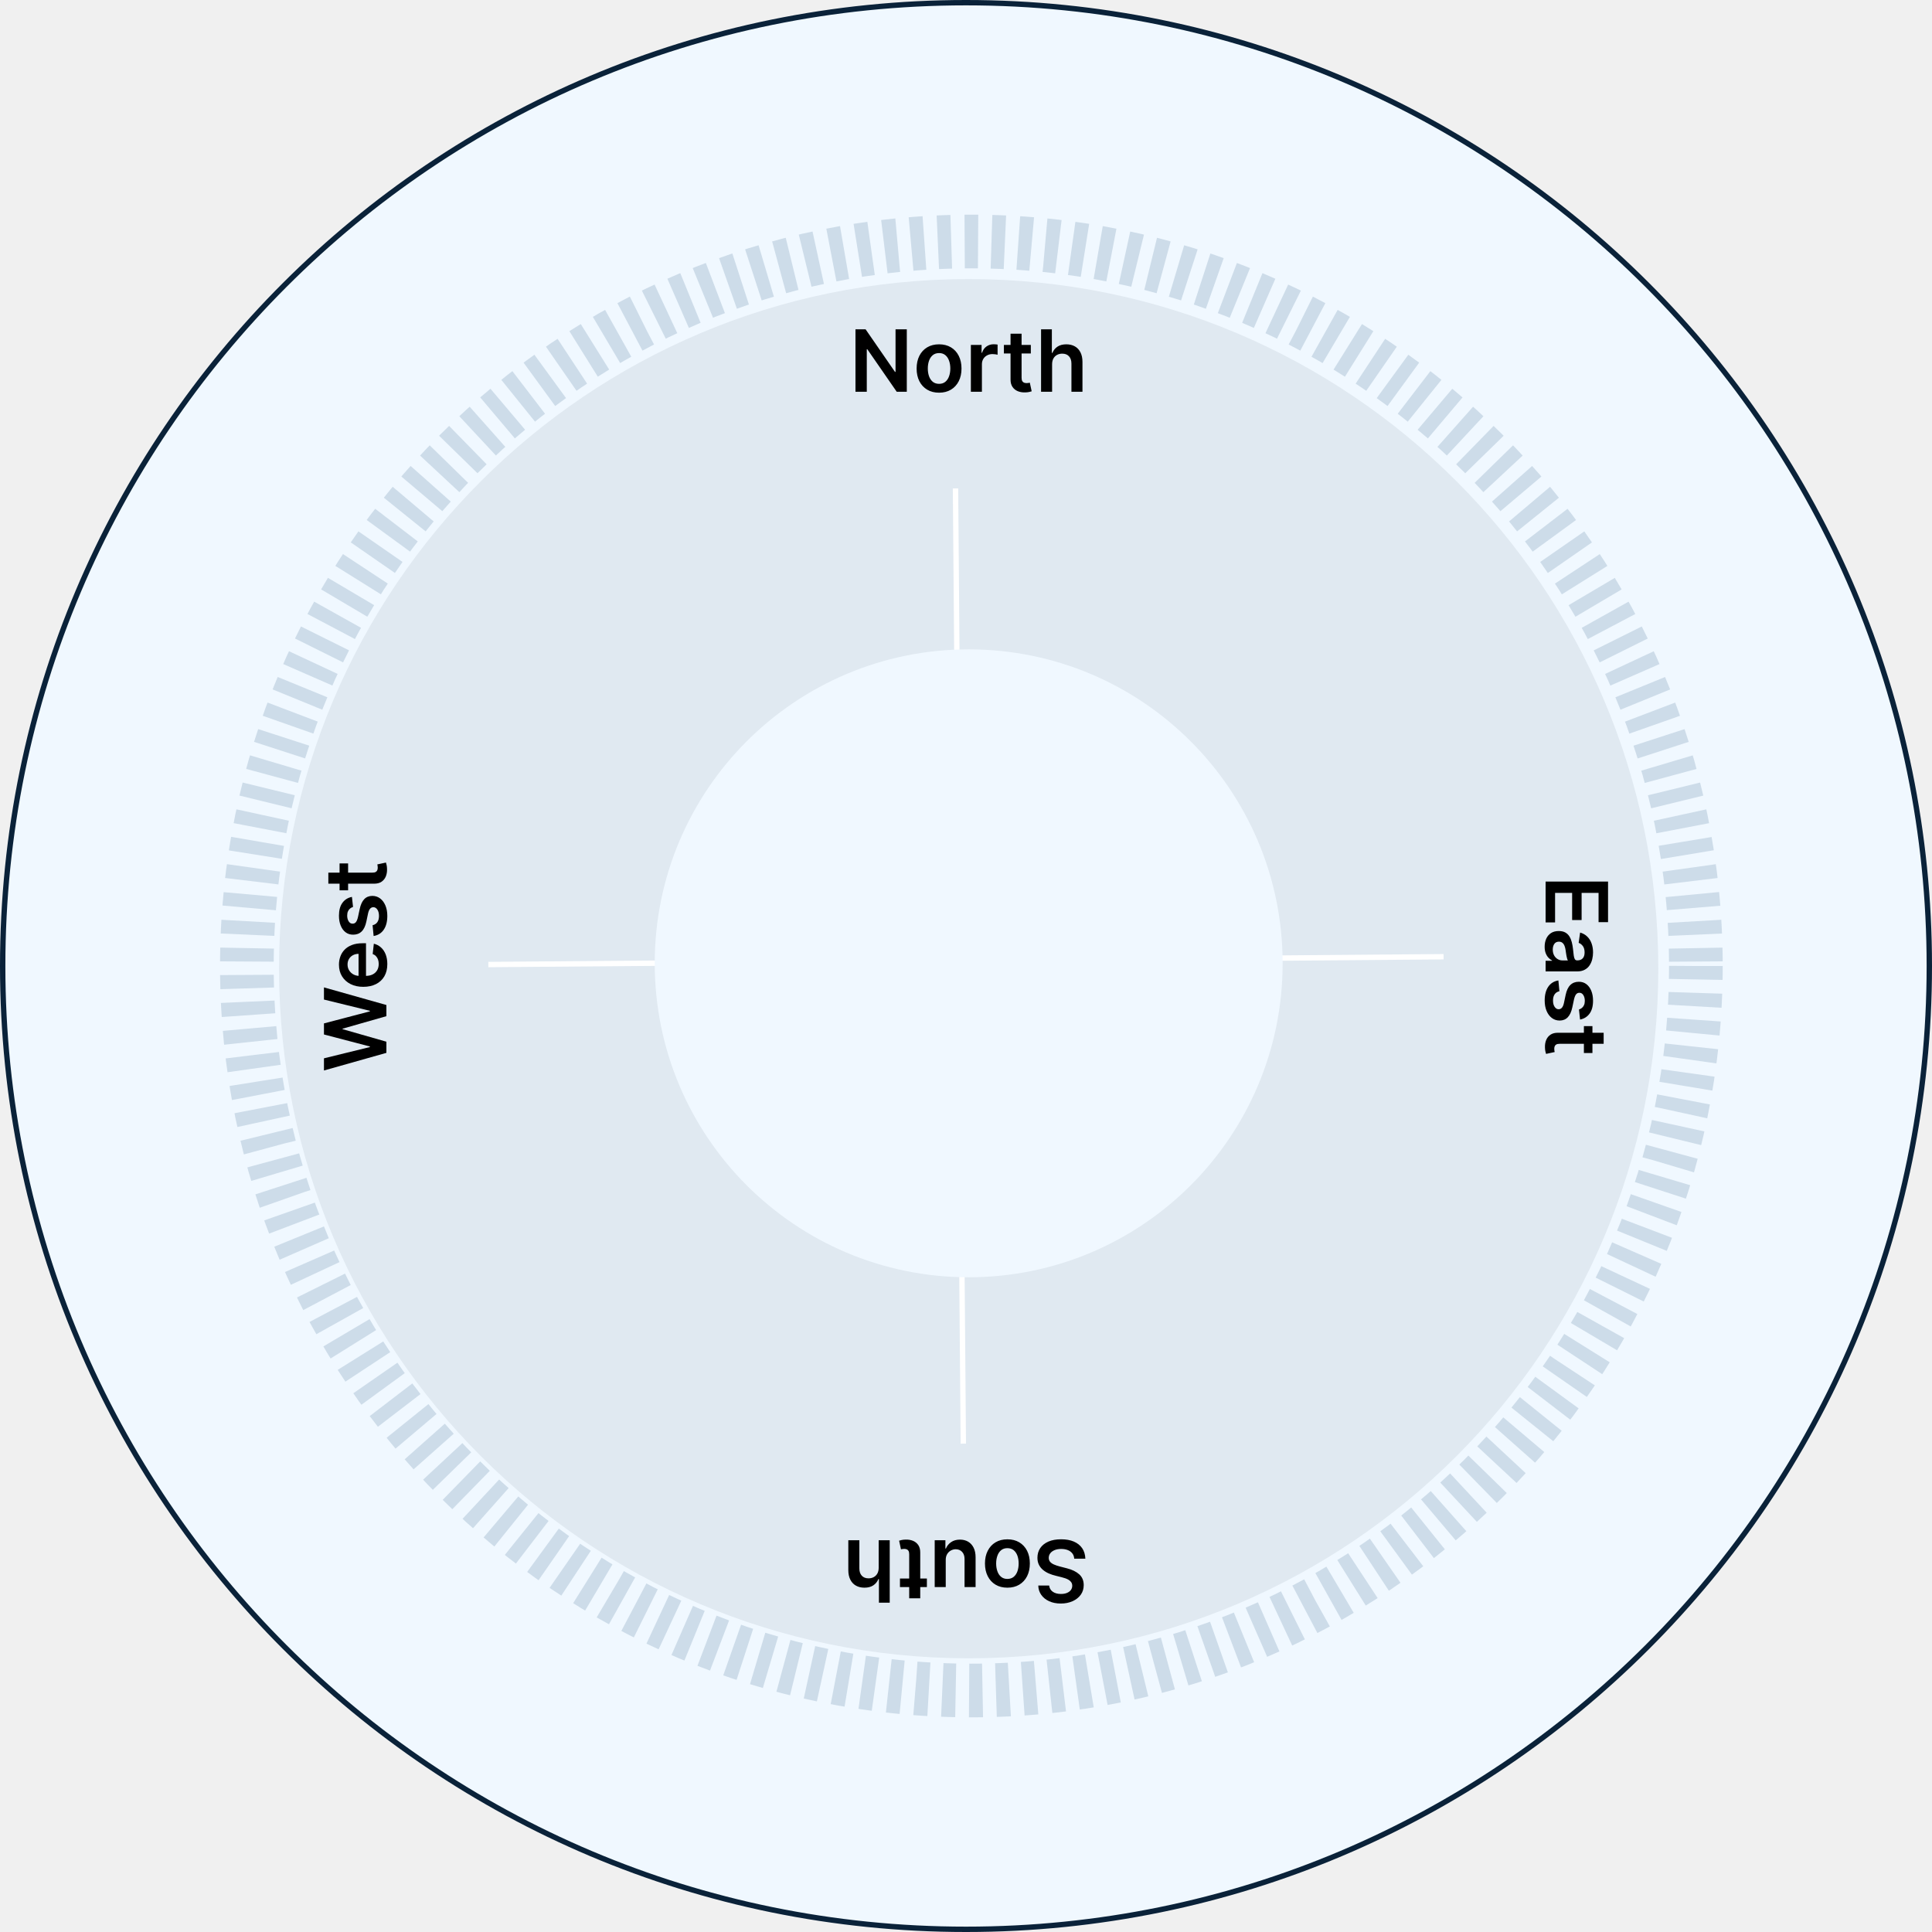
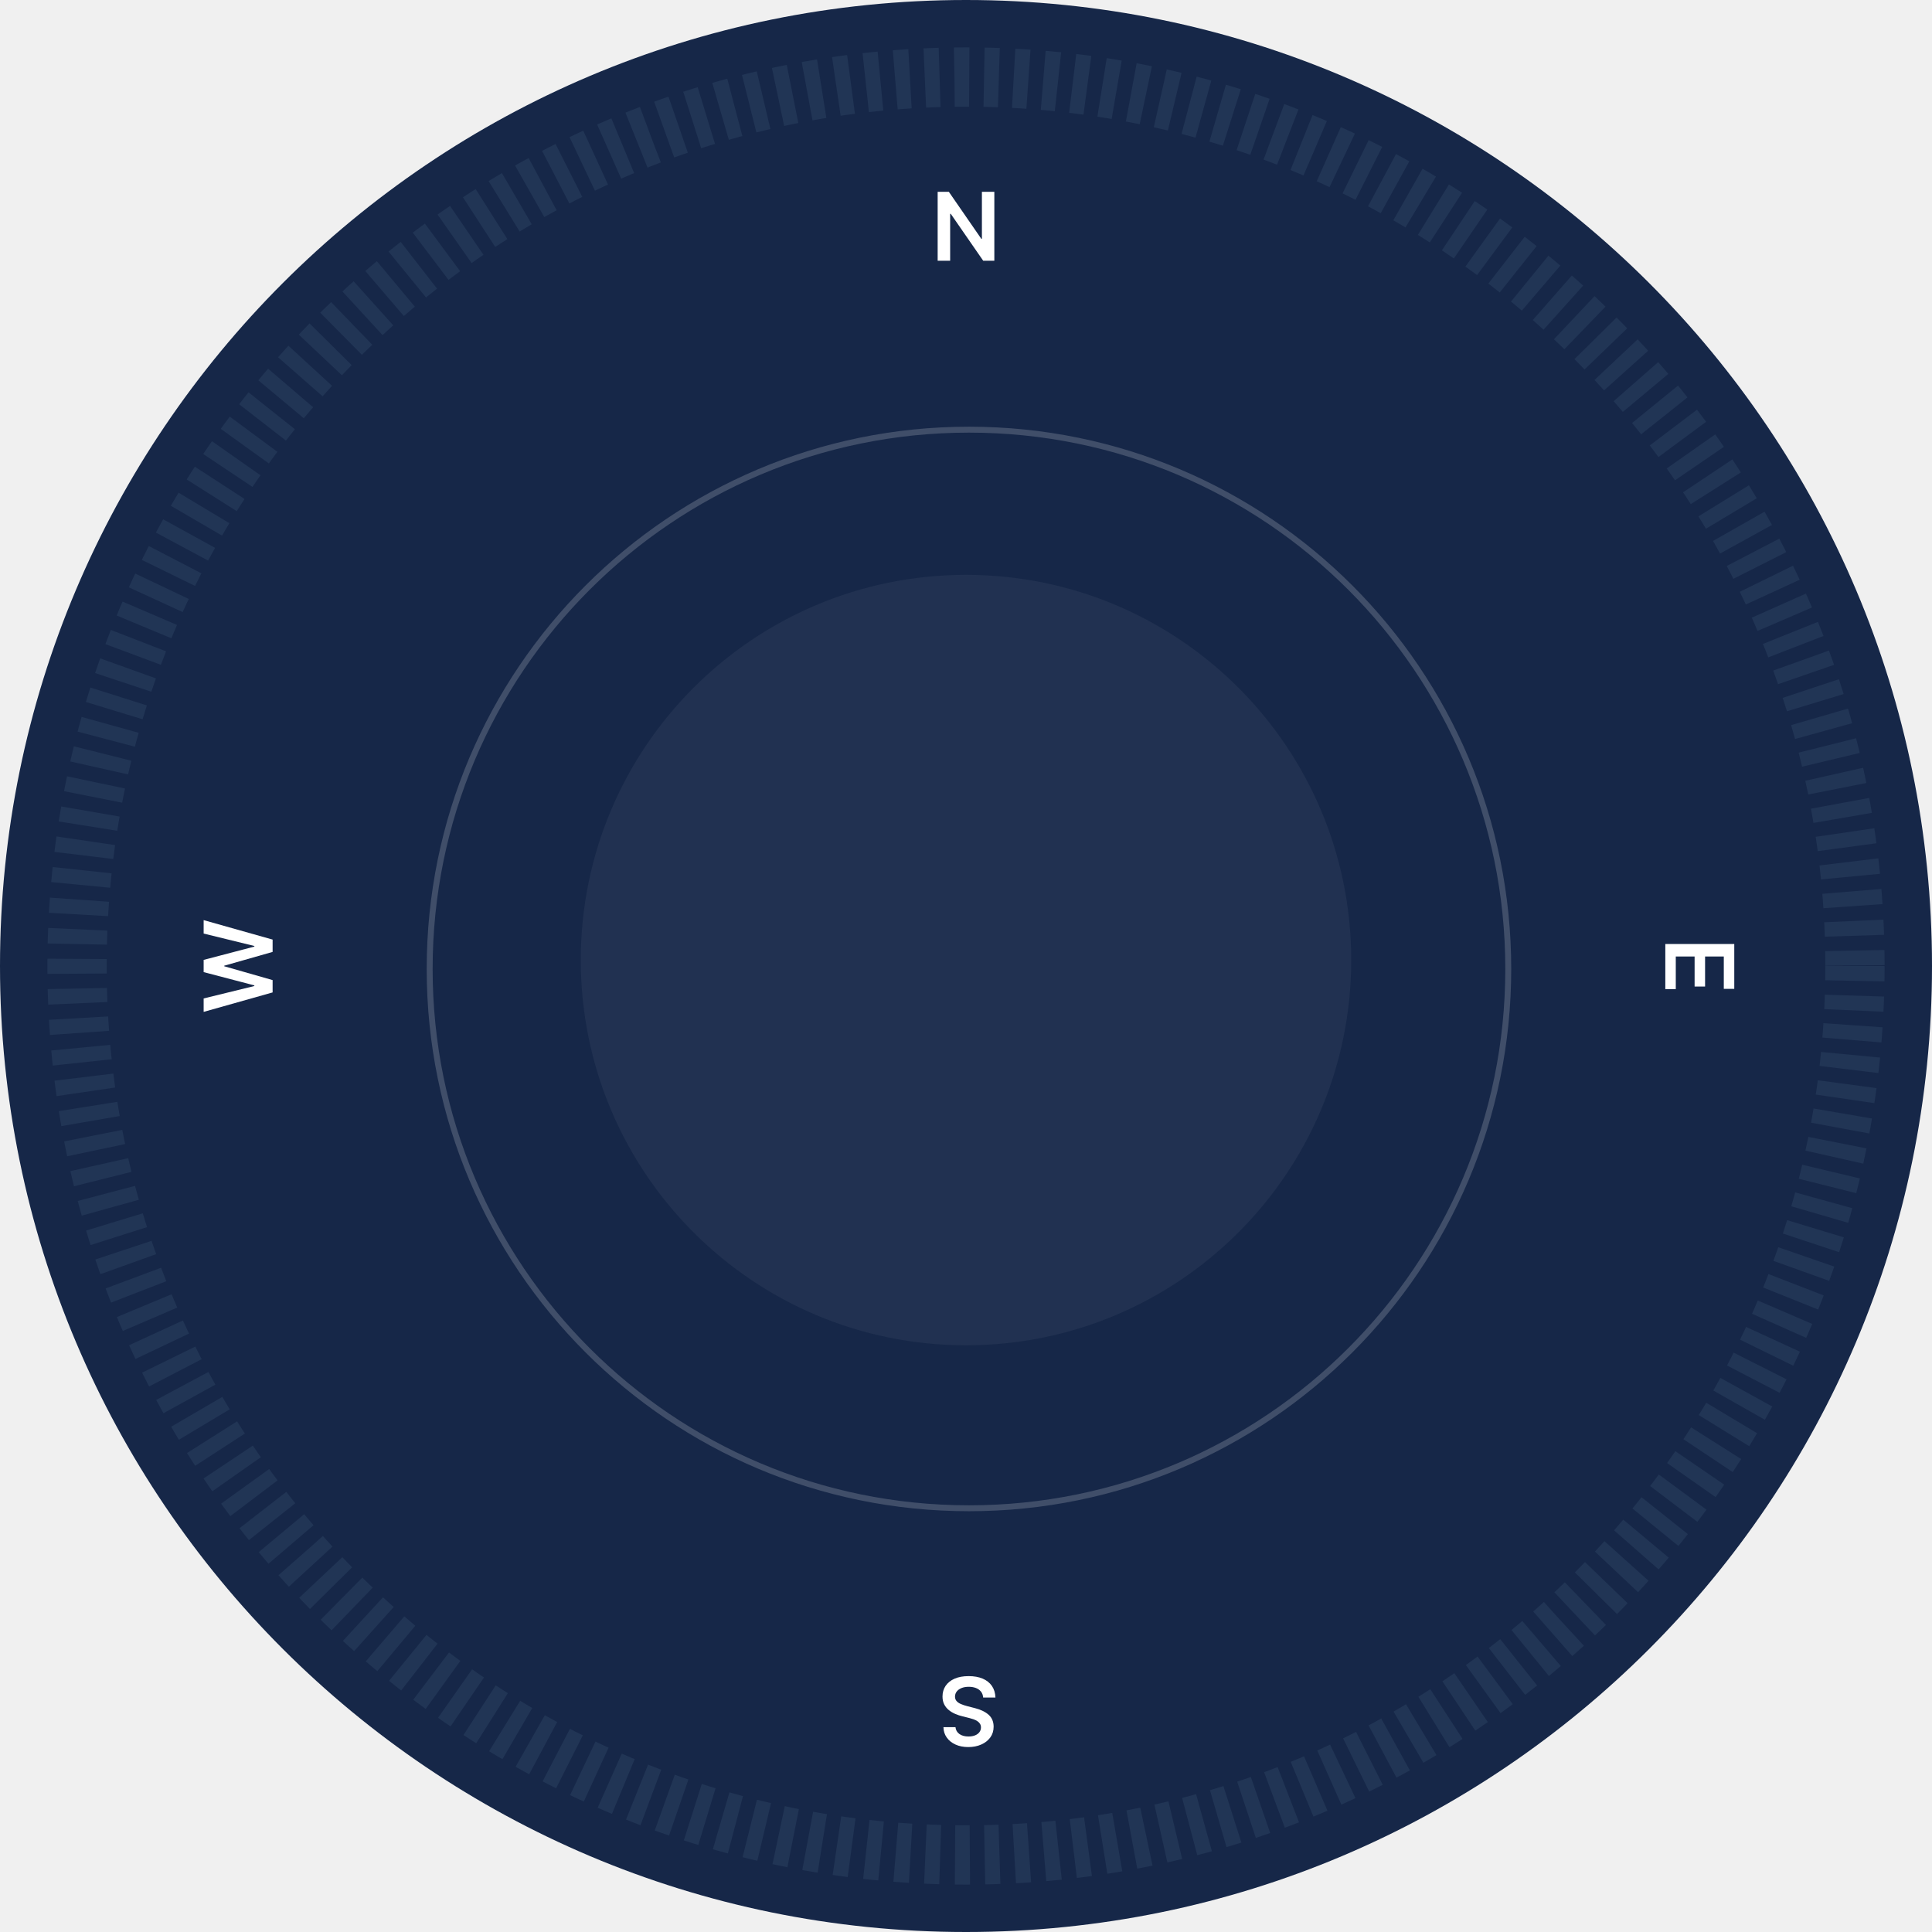
- <svg xmlns="http://www.w3.org/2000/svg" width="360" height="360" viewBox="0 0 360 360" fill="none">
-   <rect x="0.5" y="0.5" width="359" height="359" rx="179.5" fill="#F0F8FF" />
-   <rect x="0.5" y="0.5" width="359" height="359" rx="179.5" stroke="#0A2239" />
-   <circle cx="181" cy="180" r="135" stroke="#658BA8" stroke-opacity="0.25" stroke-width="10" stroke-miterlimit="4.092" stroke-dasharray="2.5 2.5" />
-   <circle cx="180.5" cy="180.5" r="128.5" fill="#E0E9F1" />
-   <path d="M288 164.265H299.636V171.833H297.869V166.373H294.71V171.441H292.943V166.373H289.767V171.879H288V164.265ZM287.824 176.404C287.824 175.851 287.922 175.353 288.119 174.91C288.32 174.47 288.616 174.122 289.006 173.864C289.396 173.611 289.877 173.484 290.449 173.484C290.941 173.484 291.348 173.575 291.67 173.756C291.992 173.938 292.25 174.186 292.443 174.501C292.636 174.815 292.782 175.169 292.881 175.563C292.983 175.961 293.057 176.372 293.102 176.796C293.155 177.308 293.203 177.722 293.244 178.04C293.29 178.359 293.358 178.59 293.449 178.734C293.544 178.881 293.689 178.955 293.886 178.955H293.92C294.348 178.955 294.68 178.828 294.915 178.575C295.15 178.321 295.267 177.955 295.267 177.478C295.267 176.974 295.157 176.575 294.938 176.279C294.718 175.987 294.458 175.79 294.159 175.688L294.432 173.768C294.962 173.919 295.405 174.169 295.761 174.518C296.121 174.866 296.39 175.292 296.568 175.796C296.75 176.3 296.841 176.857 296.841 177.467C296.841 177.887 296.792 178.306 296.693 178.722C296.595 179.139 296.432 179.52 296.205 179.864C295.981 180.209 295.676 180.486 295.29 180.694C294.903 180.906 294.42 181.012 293.841 181.012H288V179.035H289.199V178.967C288.956 178.842 288.729 178.665 288.517 178.438C288.309 178.215 288.14 177.933 288.011 177.592C287.886 177.254 287.824 176.859 287.824 176.404ZM289.335 176.938C289.335 177.351 289.417 177.709 289.58 178.012C289.746 178.315 289.966 178.548 290.239 178.711C290.511 178.878 290.809 178.961 291.131 178.961H292.159C292.106 178.897 292.057 178.787 292.011 178.631C291.966 178.48 291.926 178.309 291.892 178.12C291.858 177.931 291.828 177.743 291.801 177.558C291.775 177.372 291.752 177.211 291.733 177.075C291.691 176.768 291.623 176.493 291.528 176.251C291.434 176.008 291.301 175.817 291.131 175.677C290.964 175.537 290.748 175.467 290.483 175.467C290.104 175.467 289.818 175.605 289.625 175.881C289.432 176.158 289.335 176.51 289.335 176.938ZM294.42 189.978L294.216 188.103C294.405 188.05 294.583 187.957 294.75 187.825C294.917 187.696 295.051 187.522 295.153 187.302C295.256 187.082 295.307 186.813 295.307 186.495C295.307 186.067 295.214 185.707 295.028 185.415C294.843 185.128 294.602 184.986 294.307 184.989C294.053 184.986 293.847 185.078 293.688 185.268C293.528 185.461 293.398 185.779 293.295 186.222L292.977 187.711C292.799 188.537 292.517 189.15 292.131 189.552C291.744 189.957 291.239 190.162 290.614 190.165C290.064 190.162 289.58 190.001 289.159 189.683C288.742 189.368 288.417 188.931 288.182 188.37C287.947 187.809 287.83 187.165 287.83 186.438C287.83 185.37 288.053 184.51 288.5 183.859C288.951 183.207 289.578 182.819 290.381 182.694L290.574 184.7C290.18 184.79 289.883 184.984 289.682 185.279C289.481 185.575 289.381 185.959 289.381 186.433C289.381 186.921 289.481 187.313 289.682 187.609C289.883 187.908 290.131 188.058 290.426 188.058C290.676 188.058 290.883 187.961 291.045 187.768C291.208 187.578 291.333 187.283 291.42 186.881L291.733 185.393C291.907 184.556 292.201 183.936 292.614 183.535C293.03 183.133 293.557 182.934 294.193 182.938C294.731 182.934 295.197 183.08 295.591 183.376C295.989 183.675 296.295 184.09 296.511 184.62C296.731 185.154 296.841 185.77 296.841 186.467C296.841 187.489 296.623 188.294 296.188 188.881C295.752 189.472 295.163 189.838 294.42 189.978ZM296.727 196.219H295.136V191.202H296.727V196.219ZM298.818 192.441V194.498H290.625C290.348 194.498 290.136 194.54 289.989 194.623C289.845 194.71 289.746 194.824 289.693 194.964C289.64 195.104 289.614 195.259 289.614 195.43C289.614 195.558 289.623 195.676 289.642 195.782C289.661 195.892 289.678 195.975 289.693 196.032L288.085 196.379C288.047 196.269 288.006 196.112 287.96 195.907C287.915 195.706 287.888 195.46 287.881 195.168C287.866 194.653 287.943 194.189 288.114 193.776C288.288 193.363 288.557 193.036 288.92 192.793C289.284 192.555 289.739 192.437 290.284 192.441H298.818Z" fill="black" />
-   <path d="M72 196.185L60.364 199.469V197.202L68.915 195.105V194.997L60.364 192.759V190.696L68.921 188.452V188.349L60.364 186.253V183.986L72 187.27V189.349L63.835 191.679V191.77L72 194.105V196.185ZM72.171 179.642C72.171 180.517 71.989 181.273 71.625 181.909C71.258 182.542 70.739 183.028 70.068 183.369C69.394 183.71 68.6 183.881 67.688 183.881C66.79 183.881 66.002 183.71 65.324 183.369C64.642 183.025 64.112 182.544 63.733 181.926C63.35 181.309 63.159 180.583 63.159 179.75C63.159 179.212 63.246 178.705 63.42 178.227C63.591 177.746 63.856 177.322 64.216 176.955C64.576 176.583 65.034 176.292 65.591 176.08C66.144 175.867 66.803 175.761 67.568 175.761H68.199V182.915H66.812V177.733C66.419 177.737 66.068 177.822 65.761 177.989C65.451 178.155 65.206 178.388 65.028 178.688C64.85 178.983 64.761 179.328 64.761 179.722C64.761 180.142 64.864 180.511 65.068 180.83C65.269 181.148 65.534 181.396 65.864 181.574C66.189 181.748 66.547 181.837 66.938 181.841H68.148C68.655 181.841 69.091 181.748 69.454 181.562C69.814 181.377 70.091 181.117 70.284 180.784C70.474 180.451 70.568 180.061 70.568 179.614C70.568 179.314 70.526 179.044 70.443 178.801C70.356 178.559 70.229 178.348 70.062 178.17C69.896 177.992 69.689 177.858 69.443 177.767L69.659 175.847C70.167 175.968 70.61 176.199 70.989 176.54C71.364 176.877 71.655 177.309 71.864 177.835C72.068 178.362 72.171 178.964 72.171 179.642ZM65.579 167.124L65.784 168.999C65.595 169.052 65.417 169.144 65.25 169.277C65.083 169.406 64.949 169.58 64.847 169.8C64.744 170.019 64.693 170.288 64.693 170.607C64.693 171.035 64.786 171.394 64.972 171.686C65.157 171.974 65.398 172.116 65.693 172.112C65.947 172.116 66.153 172.023 66.312 171.834C66.472 171.641 66.602 171.322 66.704 170.879L67.023 169.391C67.201 168.565 67.483 167.951 67.869 167.55C68.256 167.144 68.761 166.94 69.386 166.936C69.936 166.94 70.421 167.101 70.841 167.419C71.258 167.733 71.583 168.171 71.818 168.732C72.053 169.292 72.171 169.936 72.171 170.663C72.171 171.732 71.947 172.591 71.5 173.243C71.049 173.894 70.422 174.283 69.619 174.408L69.426 172.402C69.82 172.311 70.117 172.118 70.318 171.822C70.519 171.527 70.619 171.143 70.619 170.669C70.619 170.18 70.519 169.788 70.318 169.493C70.117 169.194 69.869 169.044 69.574 169.044C69.324 169.044 69.117 169.141 68.954 169.334C68.792 169.523 68.667 169.819 68.579 170.22L68.267 171.709C68.093 172.546 67.799 173.165 67.386 173.567C66.97 173.968 66.443 174.167 65.807 174.163C65.269 174.167 64.803 174.021 64.409 173.726C64.011 173.427 63.705 173.012 63.489 172.482C63.269 171.947 63.159 171.332 63.159 170.635C63.159 169.612 63.377 168.807 63.812 168.22C64.248 167.629 64.837 167.264 65.579 167.124ZM63.273 160.882H64.864V165.899H63.273L63.273 160.882ZM61.182 164.661V162.604H69.375C69.651 162.604 69.864 162.562 70.011 162.479C70.155 162.392 70.254 162.278 70.307 162.138C70.36 161.998 70.386 161.842 70.386 161.672C70.386 161.543 70.377 161.426 70.358 161.32C70.339 161.21 70.322 161.126 70.307 161.07L71.915 160.723C71.953 160.833 71.994 160.99 72.04 161.195C72.085 161.395 72.112 161.642 72.119 161.933C72.135 162.448 72.057 162.912 71.886 163.325C71.712 163.738 71.443 164.066 71.079 164.308C70.716 164.547 70.261 164.664 69.716 164.661H61.182Z" fill="black" />
-   <path d="M168.968 61.364V73H167.093L161.61 65.074H161.513V73H159.406V61.364H161.292L166.769 69.296H166.871V61.364H168.968ZM174.981 73.171C174.129 73.171 173.39 72.983 172.765 72.608C172.14 72.233 171.655 71.708 171.31 71.034C170.969 70.36 170.799 69.572 170.799 68.671C170.799 67.769 170.969 66.979 171.31 66.301C171.655 65.623 172.14 65.097 172.765 64.722C173.39 64.347 174.129 64.159 174.981 64.159C175.833 64.159 176.572 64.347 177.197 64.722C177.822 65.097 178.305 65.623 178.646 66.301C178.99 66.979 179.163 67.769 179.163 68.671C179.163 69.572 178.99 70.36 178.646 71.034C178.305 71.708 177.822 72.233 177.197 72.608C176.572 72.983 175.833 73.171 174.981 73.171ZM174.992 71.523C175.454 71.523 175.841 71.396 176.151 71.142C176.462 70.885 176.693 70.54 176.844 70.108C177 69.676 177.077 69.195 177.077 68.665C177.077 68.131 177 67.648 176.844 67.216C176.693 66.78 176.462 66.434 176.151 66.176C175.841 65.919 175.454 65.79 174.992 65.79C174.519 65.79 174.125 65.919 173.81 66.176C173.5 66.434 173.267 66.78 173.112 67.216C172.96 67.648 172.884 68.131 172.884 68.665C172.884 69.195 172.96 69.676 173.112 70.108C173.267 70.54 173.5 70.885 173.81 71.142C174.125 71.396 174.519 71.523 174.992 71.523ZM180.908 73V64.273H182.903V65.727H182.994C183.153 65.224 183.425 64.835 183.812 64.562C184.202 64.286 184.647 64.148 185.147 64.148C185.261 64.148 185.388 64.153 185.528 64.165C185.672 64.172 185.791 64.186 185.886 64.204V66.097C185.799 66.066 185.66 66.04 185.471 66.017C185.285 65.99 185.105 65.977 184.931 65.977C184.556 65.977 184.219 66.059 183.92 66.222C183.624 66.381 183.391 66.602 183.221 66.886C183.05 67.171 182.965 67.498 182.965 67.869V73H180.908ZM192.079 64.273V65.864H187.062V64.273H192.079ZM188.3 62.182H190.357V70.375C190.357 70.651 190.399 70.864 190.482 71.011C190.569 71.155 190.683 71.254 190.823 71.307C190.963 71.36 191.119 71.386 191.289 71.386C191.418 71.386 191.535 71.377 191.641 71.358C191.751 71.339 191.835 71.322 191.891 71.307L192.238 72.915C192.128 72.953 191.971 72.994 191.766 73.04C191.566 73.085 191.319 73.112 191.028 73.119C190.513 73.135 190.049 73.057 189.636 72.886C189.223 72.712 188.895 72.443 188.653 72.079C188.414 71.716 188.297 71.261 188.3 70.716V62.182ZM196.043 67.886V73H193.987V61.364H195.998V65.756H196.1C196.305 65.263 196.621 64.875 197.049 64.591C197.481 64.303 198.03 64.159 198.697 64.159C199.303 64.159 199.831 64.286 200.282 64.54C200.733 64.794 201.081 65.165 201.327 65.653C201.577 66.142 201.702 66.739 201.702 67.443V73H199.646V67.761C199.646 67.174 199.494 66.718 199.191 66.392C198.892 66.062 198.471 65.898 197.93 65.898C197.566 65.898 197.24 65.977 196.952 66.136C196.668 66.292 196.445 66.517 196.282 66.812C196.123 67.108 196.043 67.466 196.043 67.886Z" fill="black" />
-   <path d="M195.497 295.438C195.55 295.934 195.774 296.32 196.168 296.597C196.558 296.873 197.065 297.011 197.69 297.011C198.13 297.011 198.507 296.945 198.821 296.812C199.135 296.68 199.376 296.5 199.543 296.273C199.709 296.045 199.795 295.786 199.798 295.494C199.798 295.252 199.743 295.042 199.634 294.864C199.52 294.686 199.366 294.534 199.173 294.409C198.98 294.288 198.766 294.186 198.531 294.102C198.296 294.019 198.06 293.949 197.821 293.892L196.73 293.619C196.291 293.517 195.868 293.379 195.463 293.205C195.054 293.03 194.688 292.811 194.366 292.545C194.041 292.28 193.783 291.96 193.594 291.585C193.404 291.21 193.31 290.771 193.31 290.267C193.31 289.585 193.484 288.985 193.832 288.466C194.181 287.951 194.685 287.547 195.344 287.256C195.999 286.968 196.793 286.824 197.724 286.824C198.63 286.824 199.416 286.964 200.082 287.244C200.745 287.525 201.264 287.934 201.639 288.472C202.01 289.009 202.211 289.665 202.241 290.438H200.168C200.137 290.032 200.012 289.695 199.793 289.426C199.573 289.157 199.287 288.956 198.935 288.824C198.579 288.691 198.181 288.625 197.741 288.625C197.283 288.625 196.882 288.693 196.537 288.83C196.188 288.97 195.916 289.163 195.719 289.409C195.522 289.659 195.421 289.951 195.418 290.284C195.421 290.587 195.51 290.837 195.685 291.034C195.859 291.235 196.103 291.402 196.418 291.534C196.728 291.67 197.092 291.792 197.509 291.898L198.832 292.239C199.791 292.485 200.548 292.858 201.105 293.358C201.658 293.862 201.935 294.53 201.935 295.364C201.935 296.049 201.749 296.65 201.378 297.165C201.003 297.68 200.493 298.08 199.849 298.364C199.205 298.652 198.476 298.795 197.662 298.795C196.836 298.795 196.113 298.652 195.491 298.364C194.866 298.08 194.376 297.684 194.02 297.176C193.664 296.672 193.48 296.093 193.469 295.438H195.497ZM187.714 286.83C188.567 286.83 189.305 287.017 189.93 287.392C190.555 287.767 191.04 288.292 191.385 288.966C191.726 289.64 191.896 290.428 191.896 291.33C191.896 292.231 191.726 293.021 191.385 293.699C191.04 294.377 190.555 294.903 189.93 295.278C189.305 295.653 188.567 295.841 187.714 295.841C186.862 295.841 186.124 295.653 185.499 295.278C184.874 294.903 184.391 294.377 184.05 293.699C183.705 293.021 183.533 292.231 183.533 291.33C183.533 290.428 183.705 289.64 184.05 288.966C184.391 288.292 184.874 287.767 185.499 287.392C186.124 287.017 186.862 286.83 187.714 286.83ZM187.703 288.477C187.241 288.477 186.855 288.604 186.544 288.858C186.233 289.116 186.002 289.46 185.851 289.892C185.696 290.324 185.618 290.805 185.618 291.335C185.618 291.869 185.696 292.352 185.851 292.784C186.002 293.22 186.233 293.566 186.544 293.824C186.855 294.081 187.241 294.21 187.703 294.21C188.177 294.21 188.571 294.081 188.885 293.824C189.196 293.566 189.429 293.22 189.584 292.784C189.735 292.352 189.811 291.869 189.811 291.335C189.811 290.805 189.735 290.324 189.584 289.892C189.429 289.46 189.196 289.116 188.885 288.858C188.571 288.604 188.177 288.477 187.703 288.477ZM176.224 290.67V295.727H174.168V287H176.162V288.551H176.253C176.45 288.063 176.774 287.663 177.224 287.352C177.671 287.042 178.223 286.886 178.878 286.886C179.45 286.886 179.955 287.013 180.395 287.267C180.83 287.525 181.171 287.898 181.418 288.386C181.664 288.879 181.787 289.473 181.787 290.17V295.727H179.73V290.489C179.73 289.936 179.579 289.496 179.276 289.17C178.973 288.845 178.575 288.682 178.082 288.682C177.779 288.682 177.486 288.756 177.202 288.903C176.918 289.051 176.685 289.271 176.503 289.562C176.317 289.858 176.224 290.227 176.224 290.67ZM167.695 295.727V294.136H172.712V295.727H167.695ZM171.473 297.818H169.416V289.625C169.416 289.348 169.375 289.136 169.291 288.989C169.204 288.845 169.09 288.746 168.95 288.693C168.81 288.64 168.655 288.614 168.484 288.614C168.356 288.614 168.238 288.623 168.132 288.642C168.022 288.661 167.939 288.678 167.882 288.693L167.536 287.085C167.645 287.047 167.803 287.006 168.007 286.96C168.208 286.915 168.454 286.888 168.746 286.881C169.261 286.866 169.725 286.943 170.138 287.114C170.551 287.288 170.878 287.557 171.121 287.92C171.359 288.284 171.477 288.739 171.473 289.284V297.818ZM163.73 292.114V287H165.787V298.636H163.776V294.244H163.673C163.469 294.737 163.152 295.125 162.724 295.409C162.293 295.697 161.743 295.841 161.077 295.841C160.471 295.841 159.942 295.714 159.491 295.46C159.041 295.206 158.692 294.835 158.446 294.347C158.196 293.858 158.071 293.261 158.071 292.557V287H160.128V292.239C160.128 292.826 160.279 293.282 160.582 293.608C160.882 293.938 161.302 294.102 161.844 294.102C162.207 294.102 162.533 294.023 162.821 293.864C163.105 293.708 163.329 293.483 163.491 293.188C163.651 292.892 163.73 292.534 163.73 292.114Z" fill="black" />
-   <line x1="179.5" y1="269.004" x2="178.045" y2="91.01" stroke="white" />
-   <line x1="90.996" y1="179.727" x2="268.99" y2="178.272" stroke="white" />
-   <circle cx="180.5" cy="179.5" r="58.5" fill="#F0F8FF" />
+ <svg xmlns="http://www.w3.org/2000/svg" width="326" height="326" viewBox="0 0 326 326" fill="none">
+   <rect width="326" height="326" rx="163" fill="#162748" />
+   <circle cx="163" cy="163" r="150" stroke="#658BA8" stroke-opacity="0.14" stroke-width="10" stroke-miterlimit="4.092" stroke-dasharray="2.5 2.5" />
+   <circle cx="163" cy="162" r="65" fill="white" fill-opacity="0.05" />
+   <path d="M281 159.288H292.636V166.857H290.869V161.396H287.71V166.464H285.943V161.396H282.767V166.902H281V159.288Z" fill="white" />
+   <path d="M46 167.458L34.364 170.742V168.475L42.915 166.379V166.271L34.364 164.032V161.969L42.92 159.725V159.623L34.364 157.526V155.259L46 158.543V160.623L37.835 162.952V163.043L46 165.379V167.458Z" fill="white" />
+   <path d="M167.781 32.364V44H165.906L160.423 36.074H160.326V44H158.218V32.364H160.104L165.582 40.295H165.684V32.364H167.781Z" fill="white" />
+   <path d="M161.224 291.438C161.277 291.934 161.5 292.32 161.894 292.597C162.284 292.873 162.792 293.011 163.417 293.011C163.856 293.011 164.233 292.945 164.548 292.812C164.862 292.68 165.103 292.5 165.269 292.273C165.436 292.045 165.521 291.786 165.525 291.494C165.525 291.252 165.47 291.042 165.36 290.864C165.246 290.686 165.093 290.534 164.9 290.409C164.707 290.288 164.493 290.186 164.258 290.102C164.023 290.019 163.786 289.949 163.548 289.892L162.457 289.619C162.017 289.517 161.595 289.379 161.19 289.205C160.781 289.03 160.415 288.811 160.093 288.545C159.767 288.28 159.51 287.96 159.32 287.585C159.131 287.21 159.036 286.771 159.036 286.267C159.036 285.585 159.21 284.985 159.559 284.466C159.907 283.951 160.411 283.547 161.07 283.256C161.726 282.968 162.519 282.824 163.451 282.824C164.356 282.824 165.142 282.964 165.809 283.244C166.472 283.525 166.991 283.934 167.366 284.472C167.737 285.009 167.938 285.665 167.968 286.438H165.894C165.864 286.032 165.739 285.695 165.519 285.426C165.299 285.157 165.013 284.956 164.661 284.824C164.305 284.691 163.907 284.625 163.468 284.625C163.01 284.625 162.608 284.693 162.263 284.83C161.915 284.97 161.642 285.163 161.445 285.409C161.248 285.659 161.148 285.951 161.144 286.284C161.148 286.587 161.237 286.837 161.411 287.034C161.585 287.235 161.83 287.402 162.144 287.534C162.455 287.67 162.818 287.792 163.235 287.898L164.559 288.239C165.517 288.485 166.275 288.858 166.832 289.358C167.385 289.862 167.661 290.53 167.661 291.364C167.661 292.049 167.476 292.65 167.104 293.165C166.729 293.68 166.22 294.08 165.576 294.364C164.932 294.652 164.203 294.795 163.388 294.795C162.563 294.795 161.839 294.652 161.218 294.364C160.593 294.08 160.103 293.684 159.746 293.176C159.39 292.672 159.207 292.093 159.195 291.438H161.224Z" fill="white" />
+   <circle cx="163.5" cy="163.5" r="91" stroke="white" stroke-opacity="0.18" />
</svg>
